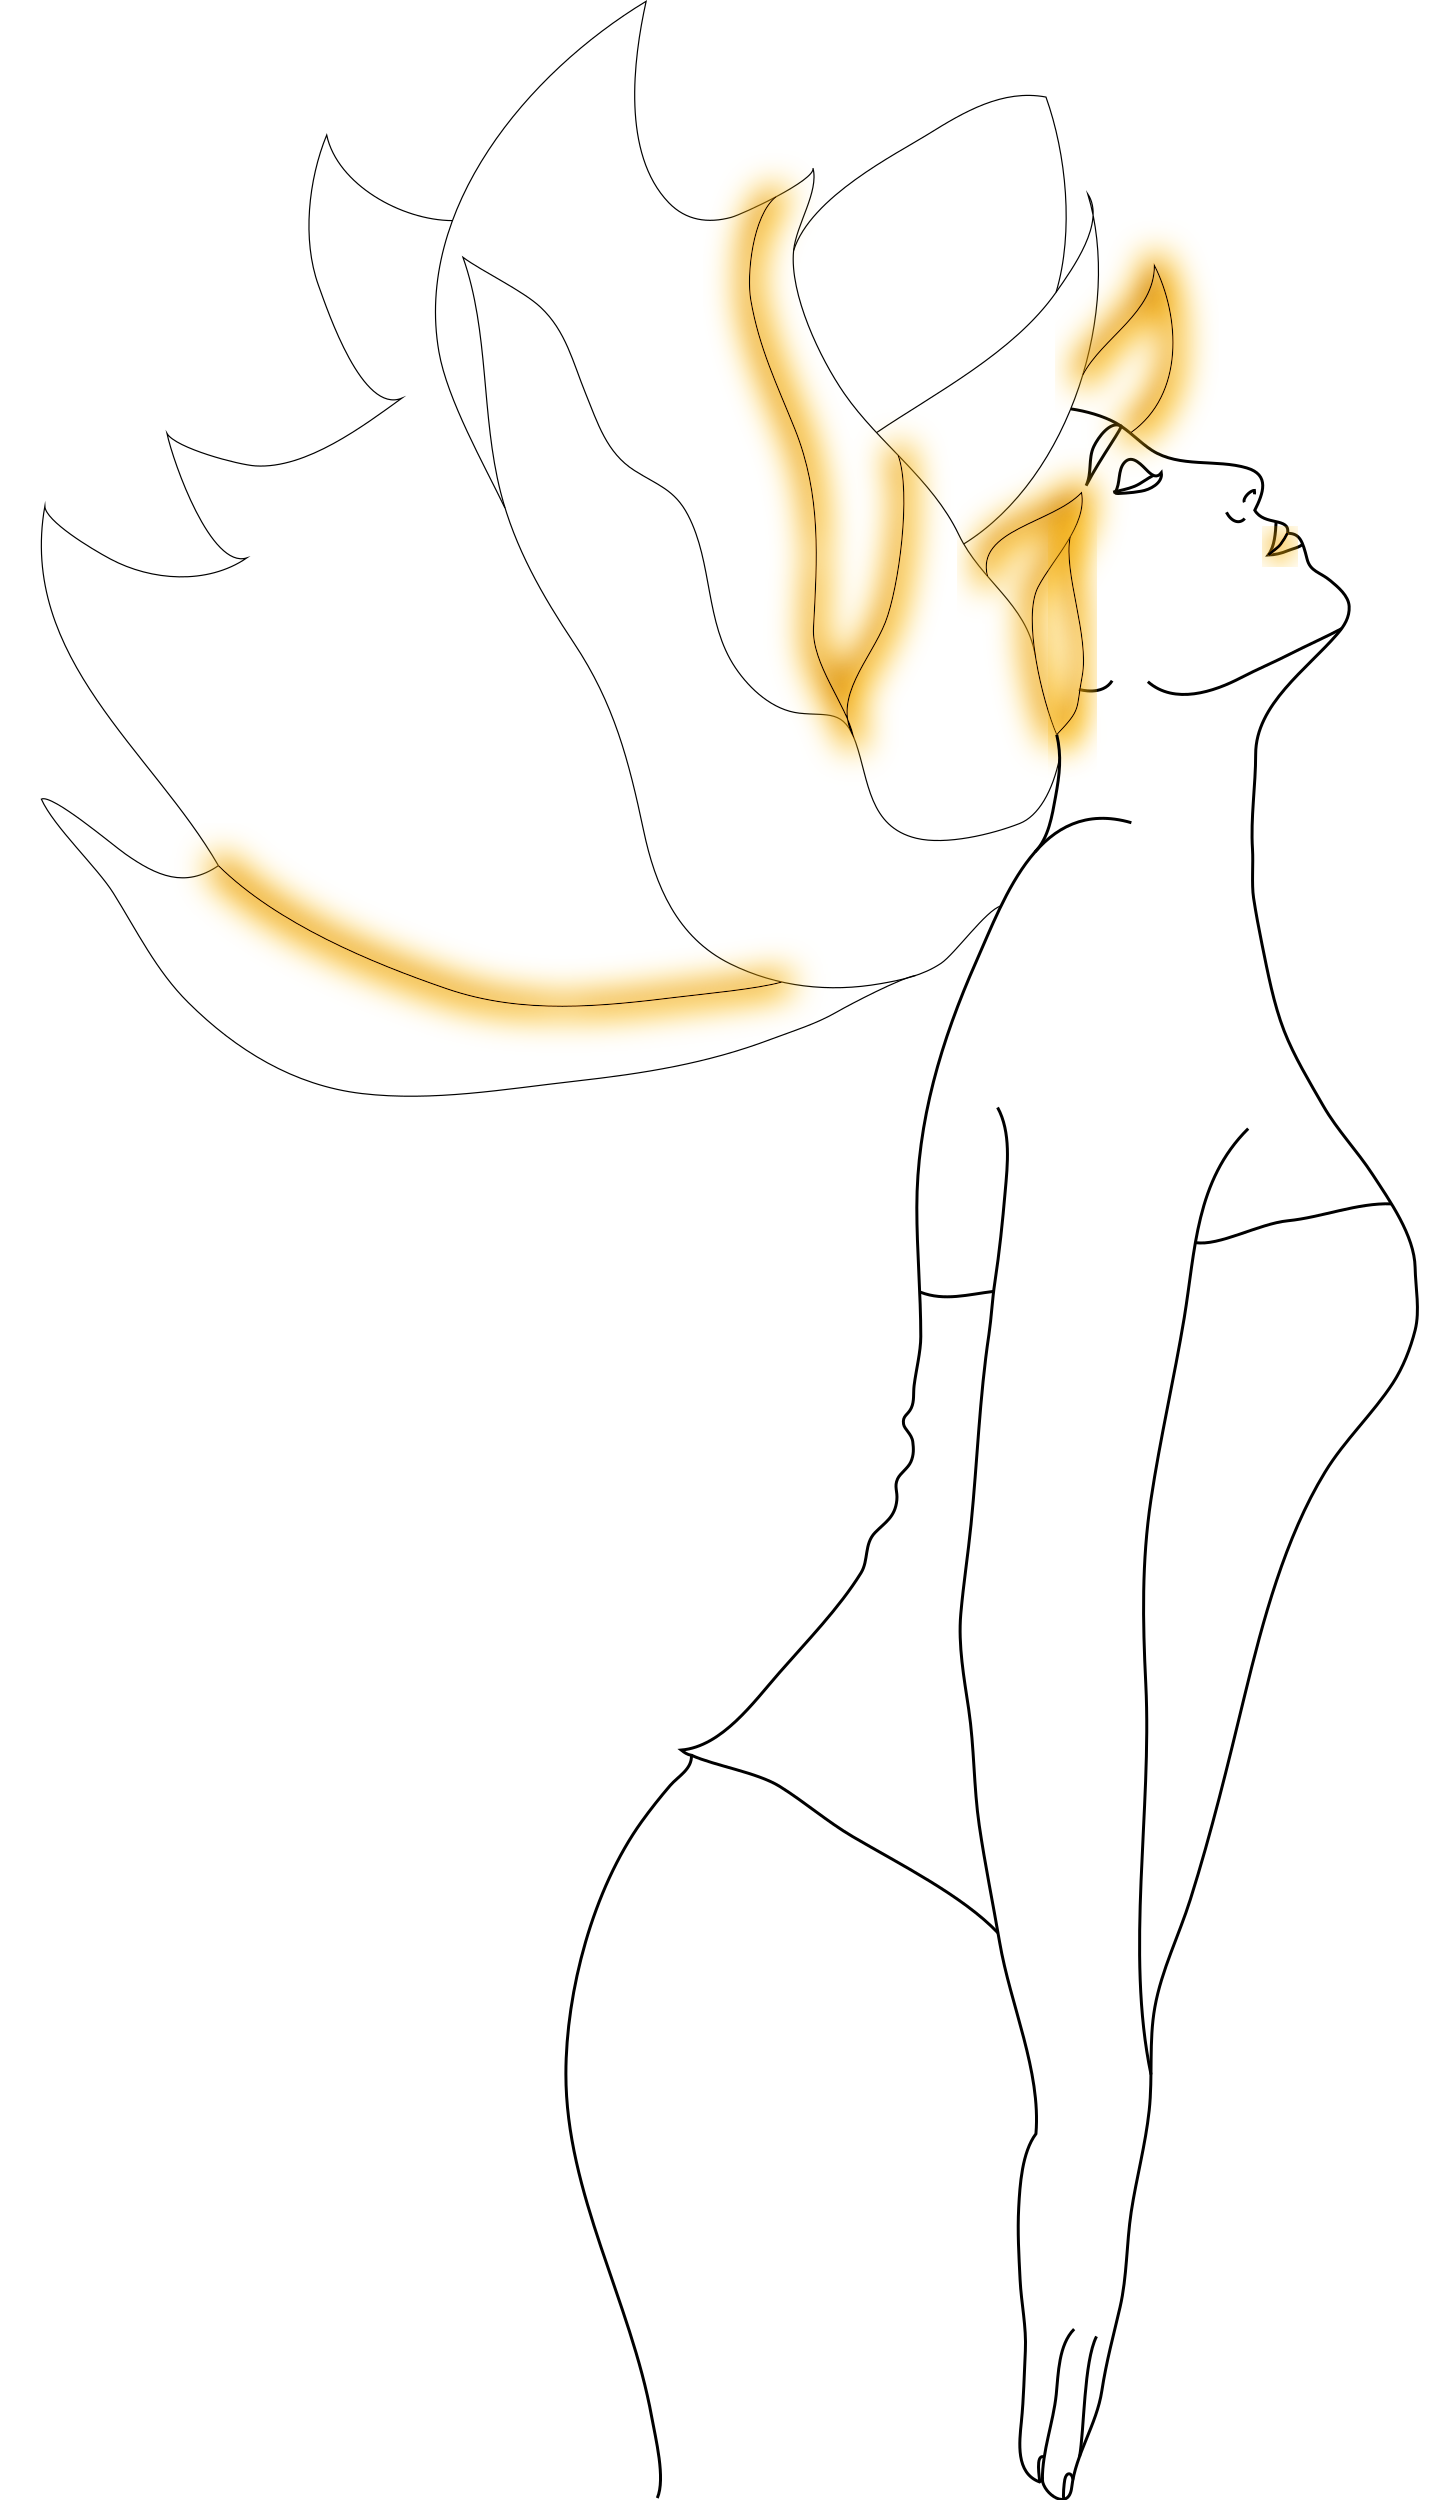
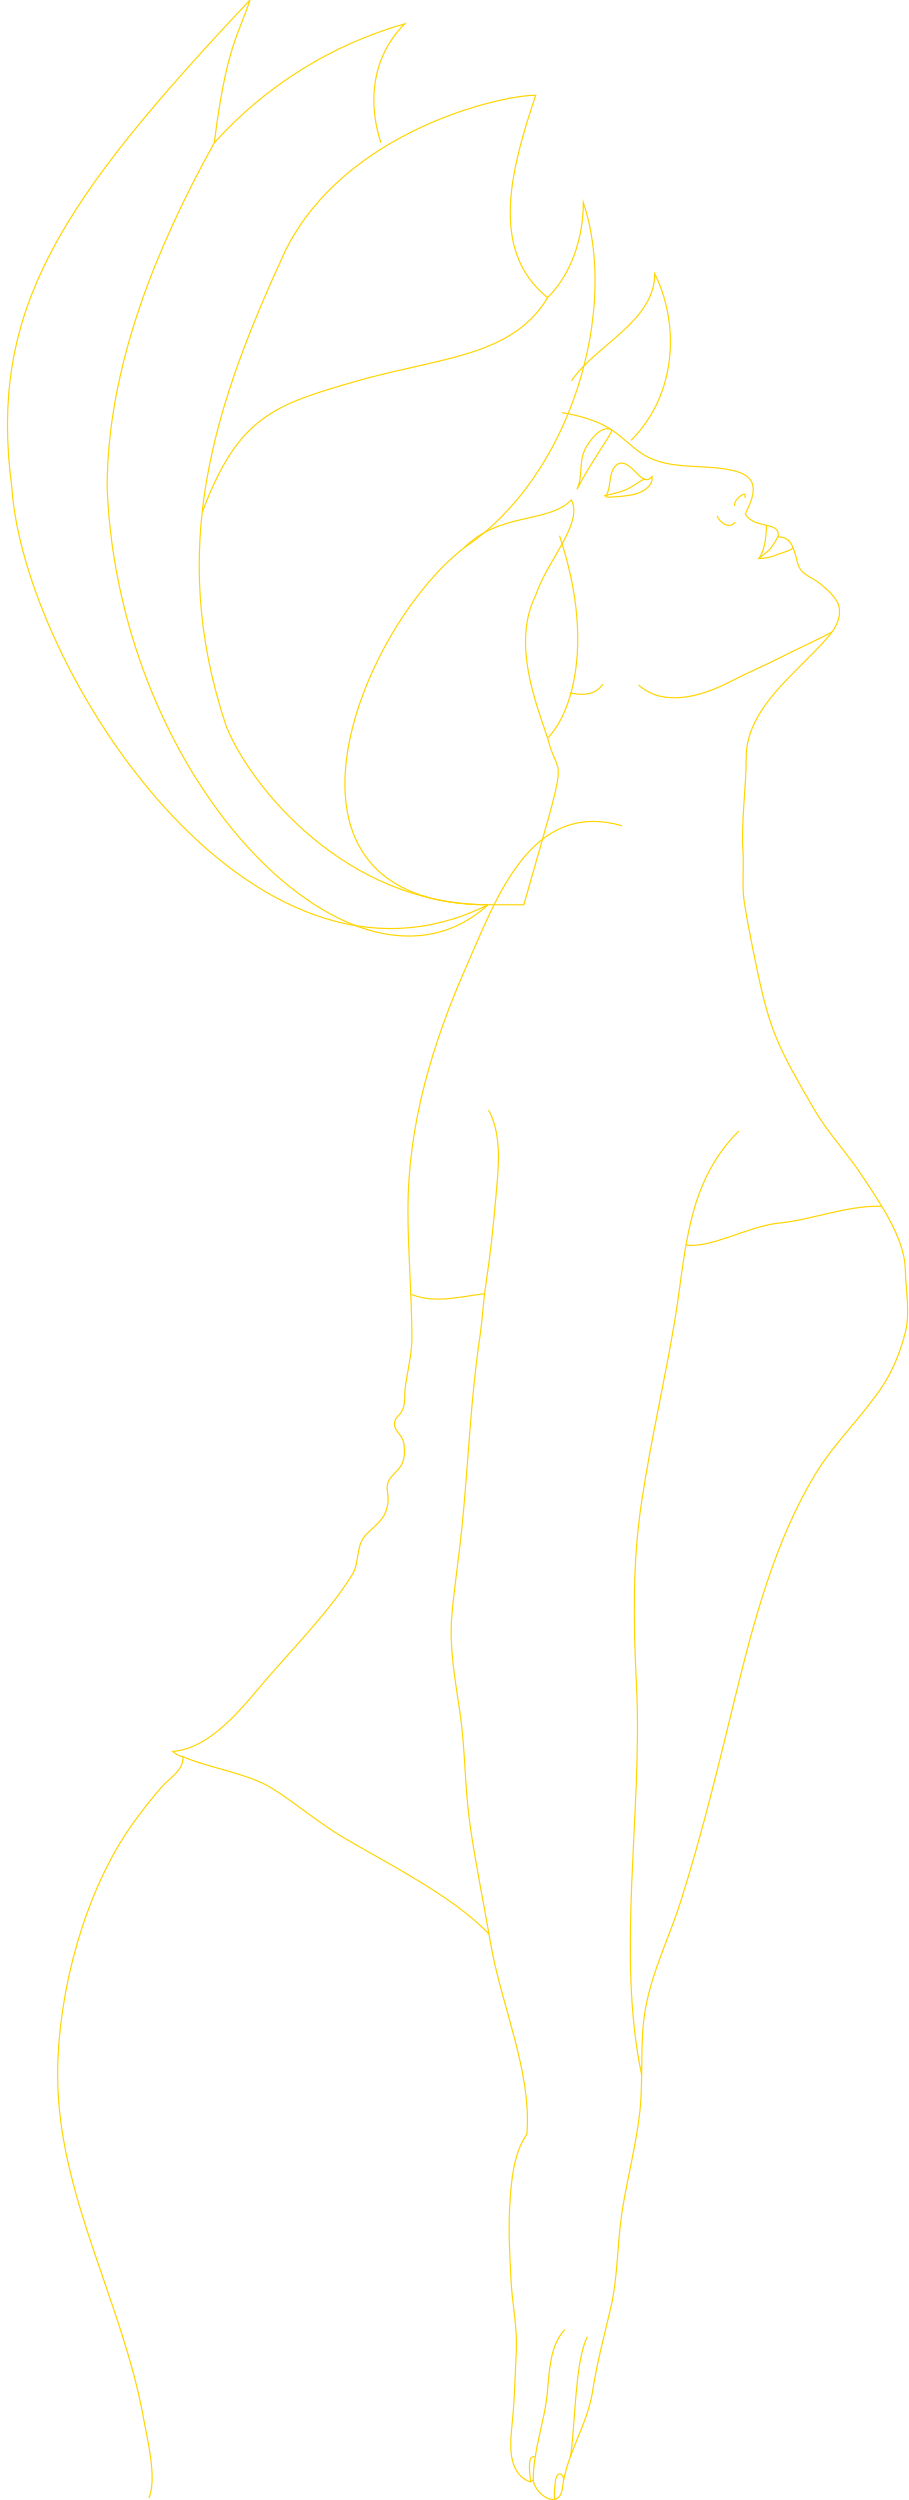
- <svg xmlns="http://www.w3.org/2000/svg" viewBox="0 0 1210.02 2096.19" version="1.1" id="svg4683" width="1210.02" height="2096.19">
-   <defs id="defs4619">
-     <style id="style4617">.a{fill:none;stroke:#000;stroke-miterlimit:10;}</style>
-     <filter style="color-interpolation-filters:sRGB" id="filter4891" width="180%" height="180%" x="-30%" y="-30%" filterUnits="objectBoundingBox" primitiveUnits="userSpaceOnUse" filterRes="1">
-       <feMorphology result="result1" in="SourceAlpha" operator="dilate" radius="9.24" id="feMorphology4879" />
-       <feGaussianBlur stdDeviation="14" in="result1" result="result0" id="feGaussianBlur4881" radius="9.2" />
-       <feDiffuseLighting surfaceScale="-5" id="feDiffuseLighting4885">
-         <feDistantLight elevation="45" azimuth="225" id="feDistantLight4883" />
+ <svg xmlns="http://www.w3.org/2000/svg" version="1.1" viewBox="0 0 762.97 2100">
+   <defs>
+     <style>.a{fill:none;stroke:#000;stroke-miterlimit:10;}</style>
+     <filter id="inset" x="-.9" y="-.25" width="2.71" height="1.51" style="color-interpolation-filters:sRGB">
+       <feMorphology in="SourceAlpha" operator="dilate" radius="8.6" result="result1" />
+       <feGaussianBlur in="result1" result="result0" stdDeviation="9.6" />
+       <feDiffuseLighting surfaceScale="-5">
+         <feDistantLight azimuth="225" elevation="45" />
      </feDiffuseLighting>
-       <feComposite in2="result0" operator="in" result="result91" id="feComposite4887" />
-       <feComposite in="SourceGraphic" in2="result91" id="feComposite4889" result="fbSourceGraphic" />
-       <feColorMatrix result="fbSourceGraphicAlpha" in="fbSourceGraphic" values="0 0 0 -1 0 0 0 0 -1 0 0 0 0 -1 0 0 0 0 1 0" id="feColorMatrix4893" />
-       <feComposite in2="fbSourceGraphic" id="feComposite4895" operator="arithmetic" k1="0" k2="1" result="composite1" in="fbSourceGraphic" k3="0" k4="0" />
-       <feColorMatrix id="feColorMatrix4897" in="composite1" values="0" type="saturate" result="colormatrix1" />
-       <feFlood id="feFlood4899" flood-opacity="1" flood-color="rgb(230,124,0)" result="flood1" />
-       <feBlend in2="colormatrix1" id="feBlend4901" in="flood1" mode="multiply" result="blend1" />
-       <feBlend in2="blend1" id="feBlend4903" mode="screen" result="blend2" />
-       <feColorMatrix id="feColorMatrix4905" in="blend2" values="1" type="saturate" result="colormatrix2" />
-       <feComposite in2="fbSourceGraphic" id="feComposite4907" in="colormatrix2" operator="in" result="composite2" />
+       <feComposite in2="result0" operator="in" result="result91" />
+       <feComposite in="SourceGraphic" in2="result91" result="result94" />
+       <feFlood flood-color="rgb(255,205,0)" flood-opacity="0" result="result92" />
+       <feBlend in2="result92" mode="multiply" result="result93" />
+       <feComposite in2="result94" operator="in" result="result95" />
+       <feComposite in2="SourceGraphic" />
    </filter>
  </defs>
-   <path class="a" d="m 897.94,342.84 c 12.32,1.84 27.14,5.76 38.31,12.16 10.57,6 19.53,16.08 29.64,22.6 22.93,14.78 54.21,7.27 79.47,14.74 19.63,5.81 13.9,21.26 6.74,35.5 7.86,13.49 29.9,5.4 27.5,19.33 10.25,0 12.56,6.35 16.32,21.47 2.66,10.72 10.77,10.93 19.48,18.16 6.53,5.43 15.32,12.74 15.84,21.58 0.53,9.14 -4.15,16.53 -10,23.27 -25.21,29.26 -68.43,59.1 -68.39,100.72 0,26.41 -4.35,53.5 -2.66,79.68 0.75,11.62 -0.83,29.38 0.89,40.73 2,13.12 4.45,26 7.08,39 4.82,23.7 9.8,50.08 18.57,72.65 8.17,21 21.38,43 32.79,62.81 11.83,20.59 28.33,37.52 41.39,57.58 14.17,21.77 35.1,51.22 35.63,77.89 0.35,17.07 4.2,36.15 0,52.67 -3.86,15.26 -10.21,31.38 -18.63,44.28 -16.8,25.74 -40.6,47.93 -56.88,74.62 -33.73,55.33 -52.13,124.58 -67.41,187.35 -14,57.69 -27.72,114.52 -45.54,171 -9.49,30.08 -24.14,59.07 -29.75,90.29 -5.16,28.72 -1.65,57.93 -4.78,86.81 -3.1,28.62 -10.7,56.46 -15.05,84.86 -4,26.51 -3.44,54.45 -9.38,80 -5.37,23.13 -11.56,45.81 -15.24,70 -4.34,28.56 -22,52.88 -25.29,81.06 -2.37,20.33 -23.71,5.58 -24.65,-6.55 -0.69,0.49 -1.49,1.4 -2.28,1.94 -20.19,-7.4 -17,-33.14 -15.26,-50.35 2,-19.73 2.34,-39.86 3.33,-59.41 1,-20.62 -3.41,-39.54 -4.42,-60 -1,-20.17 -2.22,-39.88 -1.14,-60.52 1,-18.9 2.78,-46.11 14.44,-61.63 4.35,-52.65 -21.39,-107.57 -30.52,-161 -5.54,-32.39 -12.24,-65 -17,-97.47 -4.76,-32.47 -4.06,-65.33 -8.88,-97.64 -3.88,-26 -8.91,-53.55 -6.59,-80 2.18,-24.74 6.07,-49.8 8.56,-74.7 5.3,-52.81 7.15,-107 15,-159.33 2.17,-14.49 2.76,-29.35 5,-43.88 3.92,-25.77 6.41,-50.44 8.64,-76 2,-22.47 5,-49.91 -6.39,-70.54" id="path4623" style="fill:none;stroke:#000000;stroke-miterlimit:10;stroke-width:2.5;stroke-dasharray:none" />
-   <path class="a" d="m 948.62,689.83 c -76.84,-22.29 -105.83,61.61 -130.17,116.59 -29.09,65.74 -49.72,134.09 -49.72,206 0,36.28 3.33,72.16 3.33,108.27 0,12.65 -4,28.22 -5.6,41.08 -0.8,6.47 0.36,13 -2.41,18.88 -2.77,5.88 -7.52,6.23 -6.45,13.36 0.68,4.51 6.93,8.28 7.76,15 0.7,5.72 0.94,10.84 -1.59,16.64 -2.4,5.5 -9,9.57 -11.18,14.37 -3,6.59 0.15,10.31 -0.61,17.8 -1.44,14.29 -9.8,18.53 -18.24,27.2 -9.26,9.51 -5.33,23.35 -11.77,33.75 -18.29,29.54 -45.52,57.45 -68.71,84 -21.24,24.28 -47.93,61.68 -82.06,64.63 2.48,2 5,3.77 8.57,4.41 0.52,11.7 -11.13,17.5 -17.85,25.29 -8.12,9.42 -16.67,20.22 -23.9,30.28 -40.75,56.73 -63.51,142 -63.54,211.57 -0.05,100.44 54.46,190.54 72,287.86 3.13,17.46 11.72,51.4 4.65,67.74" id="path4625" style="fill:none;stroke:#000000;stroke-miterlimit:10;stroke-width:2.5;stroke-dasharray:none" />
-   <path class="a" d="m 1069.95,437.93 c -0.41,8.43 -1.12,20.48 -6.57,27.47 a 45.62,45.62 0 0 0 16.3,-3.64 c 3.8,-1.59 10.39,-2.87 12.56,-5.54" id="path4627" style="fill:none;stroke:#000000;stroke-miterlimit:10;stroke-width:2.5;stroke-dasharray:none" />
-   <path class="a" d="m 1051.86,414.47 a 14.91,14.91 0 0 0 -0.06,-3.27 c -3.55,0 -10.08,6.54 -8.44,9.93" id="path4629" style="fill:none;stroke:#000000;stroke-miterlimit:10;stroke-width:2.5;stroke-dasharray:none" />
-   <path class="a" d="m 935.09,412.63 c 4.64,-7.35 1.87,-18.2 7.67,-24.77 6.84,-7.76 15.22,3.1 20,7.58 3.8,3.53 7.32,5.57 11,1 1.35,8.68 -9.76,14.31 -16.9,15.4 a 112.29,112.29 0 0 1 -12.94,1.57 c -3.91,0.11 -9.63,1.17 -8.83,-0.78 z" id="path4631" style="fill:none;stroke:#000000;stroke-miterlimit:10;stroke-width:2.5;stroke-dasharray:none" />
-   <path class="a" d="m 839.4,759.57 c -12.4,3.17 -38.9,40.58 -50.43,48.21 -15.36,10.17 -32.5,13.85 -50.66,17 -42.84,7.54 -86.7,2.87 -126.06,-16.64 -44.71,-22.17 -62.86,-65.66 -72.6,-111.71 -12.41,-58.61 -24.68,-106.54 -58.39,-157.2 -26.32,-39.55 -49.64,-80 -61.48,-126.45 -16.48,-64.53 -9.44,-134.43 -31.61,-197.06 16,11.88 50,27.78 65,41.81 21.4,20 27.25,46.44 37.86,72.43 10.08,24.67 17.6,49.74 40.93,64.55 19.25,12.24 33.7,15.91 44.87,37.33 20.87,40 14.31,90.31 39.83,128.13 12.22,18.11 31.45,35.56 53.61,38 24.23,2.62 37.52,-3.75 47.36,25 10.88,31.74 10.82,70.27 50.68,79.9 24.72,6 63.4,-3.27 86.67,-12.4 15.54,-6.09 27.71,-26.76 33.53,-55.26" id="path4633" style="fill:none;stroke:#000000;stroke-miterlimit:10;" />
-   <path class="a" d="m 868.03,549.31 c -7.76,-43.56 -45.41,-62 -64.22,-101.22 -22.29,-46.48 -67,-76.41 -95.83,-118 -20.5,-29.62 -46.13,-83.57 -42.57,-119.9 2.15,-21.91 21.47,-49.35 16.24,-69.27 2.62,10 -59.19,38.77 -68.46,41.3 -19.5,5.31 -38,2.73 -52.42,-12.23 -39.46,-41 -30,-119.29 -19,-168.92 -100,60.5 -194.46,174.37 -173.75,293.91 6.92,40 37.89,94.64 55.36,130.93" id="path4635" style="fill:none;stroke:#000000;stroke-miterlimit:10;" />
-   <path class="a" d="m 767.91,817.87 c -12.48,2.06 -55.19,24.26 -66.13,30.59 -17.62,10.18 -36.56,15.87 -55.54,23 -53.94,20.38 -106.45,28.63 -164,35.08 -59,6.6 -119.27,17.33 -178.7,10.39 -57.15,-6.68 -105.61,-36.47 -145.8,-76.44 -26.79,-26.64 -42.8,-59.75 -62.65,-91.56 -13.49,-21.62 -50,-55.67 -60.43,-78.9 9,-4.61 59.38,38.22 70.35,45.94 26.43,18.6 50.21,29.06 78.13,9.85 -55.22,-95.89 -168,-174 -145.55,-301.36 0.51,12.36 38.44,35.44 55.09,44.32 34.1,18.17 81.07,21.88 114.3,-1 -29.91,9.64 -61.48,-79.13 -67,-104.39 7,12.32 60,26.41 74.31,27.27 42.56,2.57 90.37,-33.48 122.65,-56.81 -33,13.57 -61.72,-72 -69.92,-94.62 -13.87,-38.34 -8.4,-88.7 6.89,-126 9,41.56 62.93,71.59 105.45,71.75" id="path4637" style="fill:none;stroke:#000000;stroke-miterlimit:10;" />
-   <path class="a" d="m 808.06,456.12 c 90.11,-55.88 133,-197.84 104,-293.58 15.44,23.56 -12.46,62.39 -26.6,82.56 -35.42,50.52 -101.24,84.41 -150.55,117.65" id="path4639" style="fill:none;stroke:#000000;stroke-miterlimit:10;" />
-   <path class="a" d="m 665.4,210.15 c 14.21,-45.17 86.33,-81.15 112.84,-97.65 29.87,-18.59 62.55,-37.92 98.78,-31.12 17,47.38 23.66,113 8.47,163.72" id="path4641" style="fill:none;stroke:#000000;stroke-miterlimit:10;" />
-   <path class="a" d="m 1166.77,1009.4 c -28.71,-1 -58.56,11.39 -86.92,14.18 -24.37,2.4 -58,21.7 -77.53,18.24" id="path4643" style="fill:none;stroke:#000000;stroke-miterlimit:10;stroke-width:2.5;stroke-dasharray:none" />
-   <path class="a" d="m 833.19,1082.79 c -21.35,2.59 -41.37,8.43 -61.33,0.72" id="path4645" style="fill:none;stroke:#000000;stroke-miterlimit:10;stroke-width:2.5;stroke-dasharray:none" />
-   <path class="a" d="m 579.77,1471.75 c 19.27,8.79 54.93,14.27 74.06,26.15 20.86,13 39.73,29.48 61.18,42.09 38.19,22.44 92.32,49.55 121.86,80.8" id="path4647" style="fill:none;stroke:#000000;stroke-miterlimit:10;stroke-width:2.5;stroke-dasharray:none" />
-   <path class="a" d="m 965.11,1739.45 c -21.65,-102.47 0.85,-221.77 -4.39,-327.4 -2.63,-53.18 -3.47,-102.72 4.31,-154.53 7.78,-51.81 19.49,-101.76 27.89,-152.39 9.45,-57 9.47,-115 53.66,-158.81" id="path4649" style="fill:none;stroke:#000000;stroke-miterlimit:10;stroke-width:2.5;stroke-dasharray:none" />
-   <path class="a" d="m 900.64,1952.91 c -13,13.12 -13.2,37 -15,54.72 -2.4,23.38 -11.78,47.67 -11.61,71.43" id="path4651" style="fill:none;stroke:#000000;stroke-miterlimit:10;stroke-width:2.5;stroke-dasharray:none" />
-   <path class="a" d="m 919.4,1959.04 c -10.68,21.06 -10.2,78.45 -14.25,101" id="path4653" style="fill:none;stroke:#000000;stroke-miterlimit:10;stroke-width:2.5;stroke-dasharray:none" />
-   <path class="a" d="m 1124.89,527.11 c -11.29,6.11 -30.72,14.84 -42.59,20.95 -13.9,7.14 -28.17,13.07 -41.9,20.24 -22.62,11.79 -55.69,22.91 -77.94,3.28" id="path4655" style="fill:none;stroke:#000000;stroke-miterlimit:10;stroke-width:2.5;stroke-dasharray:none" />
-   <path class="a" d="m 932.5,570.77 c -8,12.88 -26.86,7.58 -27.87,7.29" id="path4657" style="fill:none;stroke:#000000;stroke-miterlimit:10;stroke-width:2.5;stroke-dasharray:none" />
-   <path class="a" d="m 1043.67,434.76 c -4.14,4.81 -10.92,3.17 -15.35,-5.2" id="path4659" style="fill:none;stroke:#000000;stroke-miterlimit:10;stroke-width:2.5;stroke-dasharray:none" />
-   <path class="a" d="m 910.65,407.25 c 5.11,-10.48 1.64,-22.73 6.46,-32.85 3.73,-7.81 13.87,-21.59 22.43,-17.36 3.8,-0.83 -15.99,25.11 -28.89,50.21 z" id="path4661" style="fill:none;stroke:#000000;stroke-miterlimit:10;stroke-width:2.5;stroke-dasharray:none" />
-   <path class="a" d="m 967.75,398.4 c -5.76,2.43 -10.43,6.86 -16.37,9.32 -5.94,2.46 -12.47,3.5 -18,4.94" id="path4663" style="fill:none;stroke:#000000;stroke-miterlimit:10;stroke-width:2.5;stroke-dasharray:none" />
-   <path class="a" d="m 1079.61,446.84 a 63.43,63.43 0 0 1 -5.76,9.4 c -2.57,3.48 -7.5,6.17 -10.47,9.16" id="path4665" style="fill:none;stroke:#000000;stroke-miterlimit:10;stroke-width:2.5;stroke-dasharray:none;filter:url(#filter4891)" />
-   <path class="a" d="m 650.65,164.98 c -19.58,15.59 -24.77,65.5 -21.11,86.67 7,40.38 22,70.93 36.89,108 22.37,55.76 18.78,108.89 15.68,166.68 -1.63,30.52 27.51,64.3 33.46,91.18 -18,-32.78 14.43,-64.45 26.76,-95.69 11.25,-28.47 22.1,-108.87 10.74,-140.07" id="path4667" style="fill:none;stroke:#000000;stroke-miterlimit:10;filter:url(#filter4891)" />
-   <path class="a" d="m 886.05,615.98 c -12.16,-28.18 -29,-98.07 -15.63,-123.8 12.22,-23.44 41.39,-51.83 36.4,-79.1 -24.61,25.79 -88.85,31 -78.82,70.06" id="path4669" style="fill:none;stroke:#000000;stroke-miterlimit:10;filter:url(#filter4891)" />
-   <path class="a" d="m 948.16,362.75 c 45.25,-32 41.39,-97.25 19.78,-140.22 0.08,39.72 -43.65,60.44 -60.08,91.92" id="path4671" style="fill:none;stroke:#000000;stroke-miterlimit:10;filter:url(#filter4891)" />
-   <path class="a" d="m 897.34,450.21 c -6.05,29.59 16.39,83.59 10,117 -5.47,28.75 -0.1,26.53 -21.34,48.82" id="path4673" style="fill:none;stroke:#000000;stroke-miterlimit:10;filter:url(#filter4891)" />
-   <path class="a" d="m 183.13,725.86 c 49.27,48.55 127.77,81.35 191.46,103.18 64.14,22 129.53,14.84 194.75,6.87 21.9,-2.67 65.49,-6.68 86.1,-12.48" id="path4675" style="fill:none;stroke:#000000;stroke-miterlimit:10;filter:url(#filter4891)" />
-   <path class="a" d="m 886.05,615.98 c 4.23,18.09 2.41,33.39 -1,52.09 -2.9,15.93 -5.78,34.75 -17.38,46.42" id="path4677" style="fill:none;stroke:#000000;stroke-miterlimit:10;stroke-width:2.5;stroke-dasharray:none" />
-   <path class="a" d="m 875.4,2060.04 c -7.67,-2.68 -3.49,18.46 -3.65,21" id="path4679" style="fill:none;stroke:#000000;stroke-miterlimit:10;stroke-width:2.5;stroke-dasharray:none" />
-   <path class="a" d="m 899.68,2079.04 c -1,-6.45 -5.64,-6.36 -6.88,0 -0.53,2.7 -1.82,14.8 -0.66,16.62" id="path4681" style="fill:none;stroke:#000000;stroke-miterlimit:10;stroke-width:2.5;stroke-dasharray:none" />
+   <path class="a" transform="translate(-102.66 -339.11)" d="m574.54 685.8c12.32 1.84 27.14 5.76 38.31 12.16 10.57 6 19.53 16.08 29.64 22.6 22.93 14.78 54.21 7.27 79.47 14.74 19.63 5.81 13.9 21.26 6.74 35.5 7.86 13.49 29.9 5.4 27.5 19.33 10.25 0 12.56 6.35 16.32 21.47 2.66 10.72 10.77 10.93 19.48 18.16 6.53 5.43 15.32 12.74 15.84 21.58.53 9.14-4.15 16.53-10 23.27-25.21 29.26-68.43 59.1-68.39 100.72 0 26.41-4.35 53.5-2.66 79.68.75 11.62-.83 29.38.89 40.73 2 13.12 4.45 26 7.08 39 4.82 23.7 9.8 50.08 18.57 72.65 8.17 21 21.38 43 32.79 62.81 11.83 20.59 28.33 37.52 41.39 57.58 14.17 21.77 35.1 51.22 35.63 77.89.35 17.07 4.2 36.15 0 52.67-3.86 15.26-10.21 31.38-18.63 44.28-16.8 25.74-40.6 47.93-56.88 74.62-33.73 55.33-52.13 124.58-67.41 187.35-14 57.69-27.72 114.52-45.54 171-9.49 30.08-24.14 59.07-29.75 90.29-5.16 28.72-1.65 57.93-4.78 86.81-3.1 28.62-10.7 56.46-15.05 84.86-4 26.51-3.44 54.45-9.38 80-5.37 23.13-11.56 45.81-15.24 70-4.34 28.56-22 52.88-25.29 81.06-2.37 20.33-23.71 5.58-24.65-6.55-.69.49-1.49 1.4-2.28 1.94-20.19-7.4-17-33.14-15.26-50.35 2-19.73 2.34-39.86 3.33-59.41 1-20.62-3.41-39.54-4.42-60-1-20.17-2.22-39.88-1.14-60.52 1-18.9 2.78-46.11 14.44-61.63 4.35-52.65-21.39-107.57-30.52-161-5.54-32.39-12.24-65-17-97.47s-4.06-65.33-8.88-97.64c-3.88-26-8.91-53.55-6.59-80 2.18-24.74 6.07-49.8 8.56-74.7 5.3-52.81 7.15-107 15-159.33 2.17-14.49 2.76-29.35 5-43.88 3.92-25.77 6.41-50.44 8.64-76 2-22.47 5-49.91-6.39-70.54" style="stroke:#ffd400" />
+   <path class="a" transform="translate(-102.66 -339.11)" d="m625.22 1032.8c-76.84-22.29-105.83 61.61-130.17 116.59-29.09 65.74-49.72 134.09-49.72 206 0 36.28 3.33 72.16 3.33 108.27 0 12.65-4 28.22-5.6 41.08-.8 6.47.36 13-2.41 18.88s-7.52 6.23-6.45 13.36c.68 4.51 6.93 8.28 7.76 15 .7 5.72.94 10.84-1.59 16.64-2.4 5.5-9 9.57-11.18 14.37-3 6.59.15 10.31-.61 17.8-1.44 14.29-9.8 18.53-18.24 27.2-9.26 9.51-5.33 23.35-11.77 33.75-18.29 29.54-45.52 57.45-68.71 84-21.24 24.28-47.93 61.68-82.06 64.63 2.48 2 5 3.77 8.57 4.41.52 11.7-11.13 17.5-17.85 25.29-8.12 9.42-16.67 20.22-23.9 30.28-40.75 56.73-63.51 142-63.54 211.57-.05 100.44 54.46 190.54 72 287.86 3.13 17.46 11.72 51.4 4.65 67.74" style="stroke:#ffd400" />
+   <path class="a" transform="translate(-102.66 -339.11)" d="m746.55 780.89c-.41 8.43-1.12 20.48-6.57 27.47a45.62 45.62 0 0016.3-3.64c3.8-1.59 10.39-2.87 12.56-5.54" style="stroke:#ffd400" />
+   <path class="a" transform="translate(-102.66 -339.11)" d="m728.46 757.43a14.91 14.91 0 00-.06-3.27c-3.55 0-10.08 6.54-8.44 9.93" style="stroke:#ffd400" />
+   <path class="a" transform="translate(-102.66 -339.11)" d="m611.69 755.59c4.64-7.35 1.87-18.2 7.67-24.77 6.84-7.76 15.22 3.1 20 7.58 3.8 3.53 7.32 5.57 11 1 1.35 8.68-9.76 14.31-16.9 15.4a112.29 112.29 0 01-12.94 1.57c-3.91.11-9.63 1.17-8.83-.78z" style="stroke:#ffd400" />
+   <path class="a" transform="translate(-102.66 -339.11)" d="m843.37 1352.4c-28.71-1-58.56 11.39-86.92 14.18-24.37 2.4-58 21.7-77.53 18.24" style="stroke:#ffd400" />
+   <path class="a" transform="translate(-102.66 -339.11)" d="m509.79 1425.8c-21.35 2.59-41.37 8.43-61.33.72" style="stroke:#ffd400" />
+   <path class="a" transform="translate(-102.66 -339.11)" d="m256.37 1814.7c19.27 8.79 54.93 14.27 74.06 26.15 20.86 13 39.73 29.48 61.18 42.09 38.19 22.44 92.32 49.55 121.86 80.8" style="stroke:#ffd400" />
+   <path class="a" transform="translate(-102.66 -339.11)" d="m641.71 2082.4c-21.65-102.47.85-221.77-4.39-327.4-2.63-53.18-3.47-102.72 4.31-154.53s19.49-101.76 27.89-152.39c9.45-57 9.47-115 53.66-158.81" style="stroke:#ffd400" />
+   <path class="a" transform="translate(-102.66 -339.11)" d="m577.24 2295.9c-13 13.12-13.2 37-15 54.72-2.4 23.38-11.78 47.67-11.61 71.43" style="stroke:#ffd400" />
+   <path class="a" transform="translate(-102.66 -339.11)" d="m596 2302c-10.68 21.06-10.2 78.45-14.25 101" style="stroke:#ffd400" />
+   <path class="a" transform="translate(-102.66 -339.11)" d="m801.49 870.07c-11.29 6.11-30.72 14.84-42.59 20.95-13.9 7.14-28.17 13.07-41.9 20.24-22.62 11.79-55.69 22.91-77.94 3.28" style="stroke:#ffd400" />
+   <path class="a" transform="translate(-102.66 -339.11)" d="m609.1 913.73c-8 12.88-26.86 7.58-27.87 7.29" style="stroke:#ffd400" />
+   <path class="a" transform="translate(-102.66 -339.11)" d="m720.27 777.72c-4.14 4.81-10.92 3.17-15.35-5.2" style="stroke:#ffd400" />
+   <path class="a" transform="translate(-102.66 -339.11)" d="m587.25 750.21c5.11-10.48 1.64-22.73 6.46-32.85 3.73-7.81 13.87-21.59 22.43-17.36 3.8-.83-15.99 25.11-28.89 50.21z" style="stroke:#ffd400" />
+   <path class="a" transform="translate(-102.66 -339.11)" d="m644.35 741.36c-5.76 2.43-10.43 6.86-16.37 9.32s-12.47 3.5-18 4.94" style="stroke:#ffd400" />
+   <path class="a" transform="translate(-102.66 -339.11)" d="m756.21 789.8a63.43 63.43 0 01-5.76 9.4c-2.57 3.48-7.5 6.17-10.47 9.16" style="stroke:#ffd400" />
+   <path class="a" transform="translate(-102.66 -339.11)" d="m552 2403c-7.67-2.68-3.49 18.46-3.65 21" style="stroke:#ffd400" />
+   <path class="a" transform="translate(-102.66 -339.11)" d="m576.28 2422c-1-6.45-5.64-6.36-6.88 0-.53 2.7-1.82 14.8-.66 16.62" style="stroke:#ffd400" />
+   <g>
+     <path class="a" transform="translate(-100,-340)" d="m630 710c40-40 40-100 20-140 0 40-50 60-70 90" style="fill:none;filter:url(#a);stroke-miterlimit:10;stroke:#ffd400" />
+     <path class="a" transform="translate(-100,-340)" d="m570 790c30 90 10 150-10 170" style="fill:none;stroke-miterlimit:10;stroke:#ffd400" />
+     <path class="a" transform="translate(-100,-340)" d="m510 1100h30c40-140 30-100 20-140-10-30-30-80-10-120 10-30 40-60 30-80-20 20-60 10-90 40-90 70-180 300 20 300" style="fill:none;stroke-miterlimit:10;stroke:#ffd400" />
+     <path class="a" transform="translate(-100,-340)" d="m270 770c30-80 60-90 130-110s130-20 160-70c20-20 30-50 30-80 30 90-10 230-100 290" style="fill:none;stroke-miterlimit:10;stroke:#ffd400" />
+     <path class="a" transform="translate(-100,-340)" d="m510 1100c-120 0-200-100-220-150-50-150-10-270 50-400 50-100 180-130 210-130-20 60-40 130 10 170" style="fill:none;stroke-miterlimit:10;stroke:#ffd400" />
+     <path class="a" d="m410 760c-110 100-310-100-320-350 0-100 40-200 90-290a340 340 0 01160-100c-30 30-30 70-20 100" style="fill:none;stroke-miterlimit:10;stroke:#ffd400" />
+     <path class="a" transform="translate(-100,-340)" d="m280 460c10-80 20-90 30-120-160 170-220 260-200 410 10 150 200 450 400 350" style="fill:none;stroke-miterlimit:10;stroke:#ffd400" />
+   </g>
</svg>
